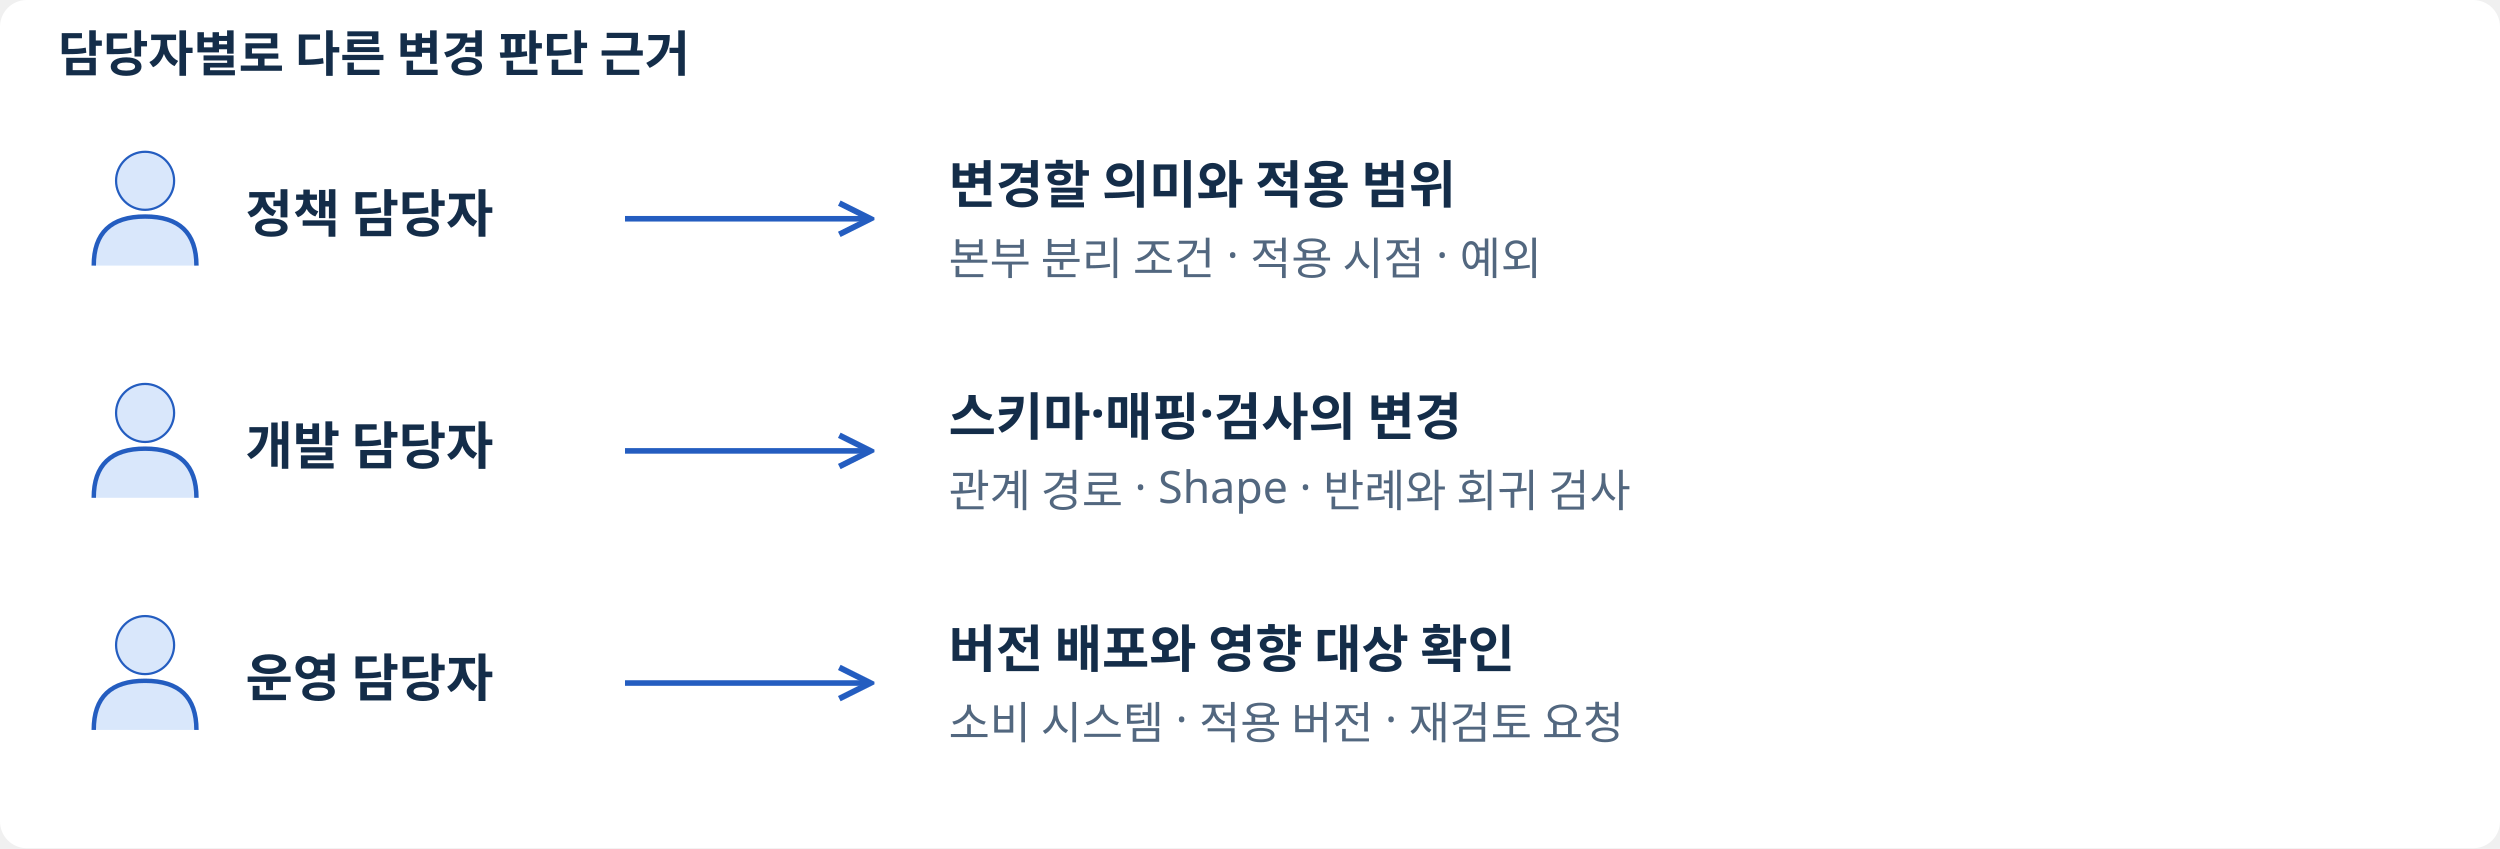
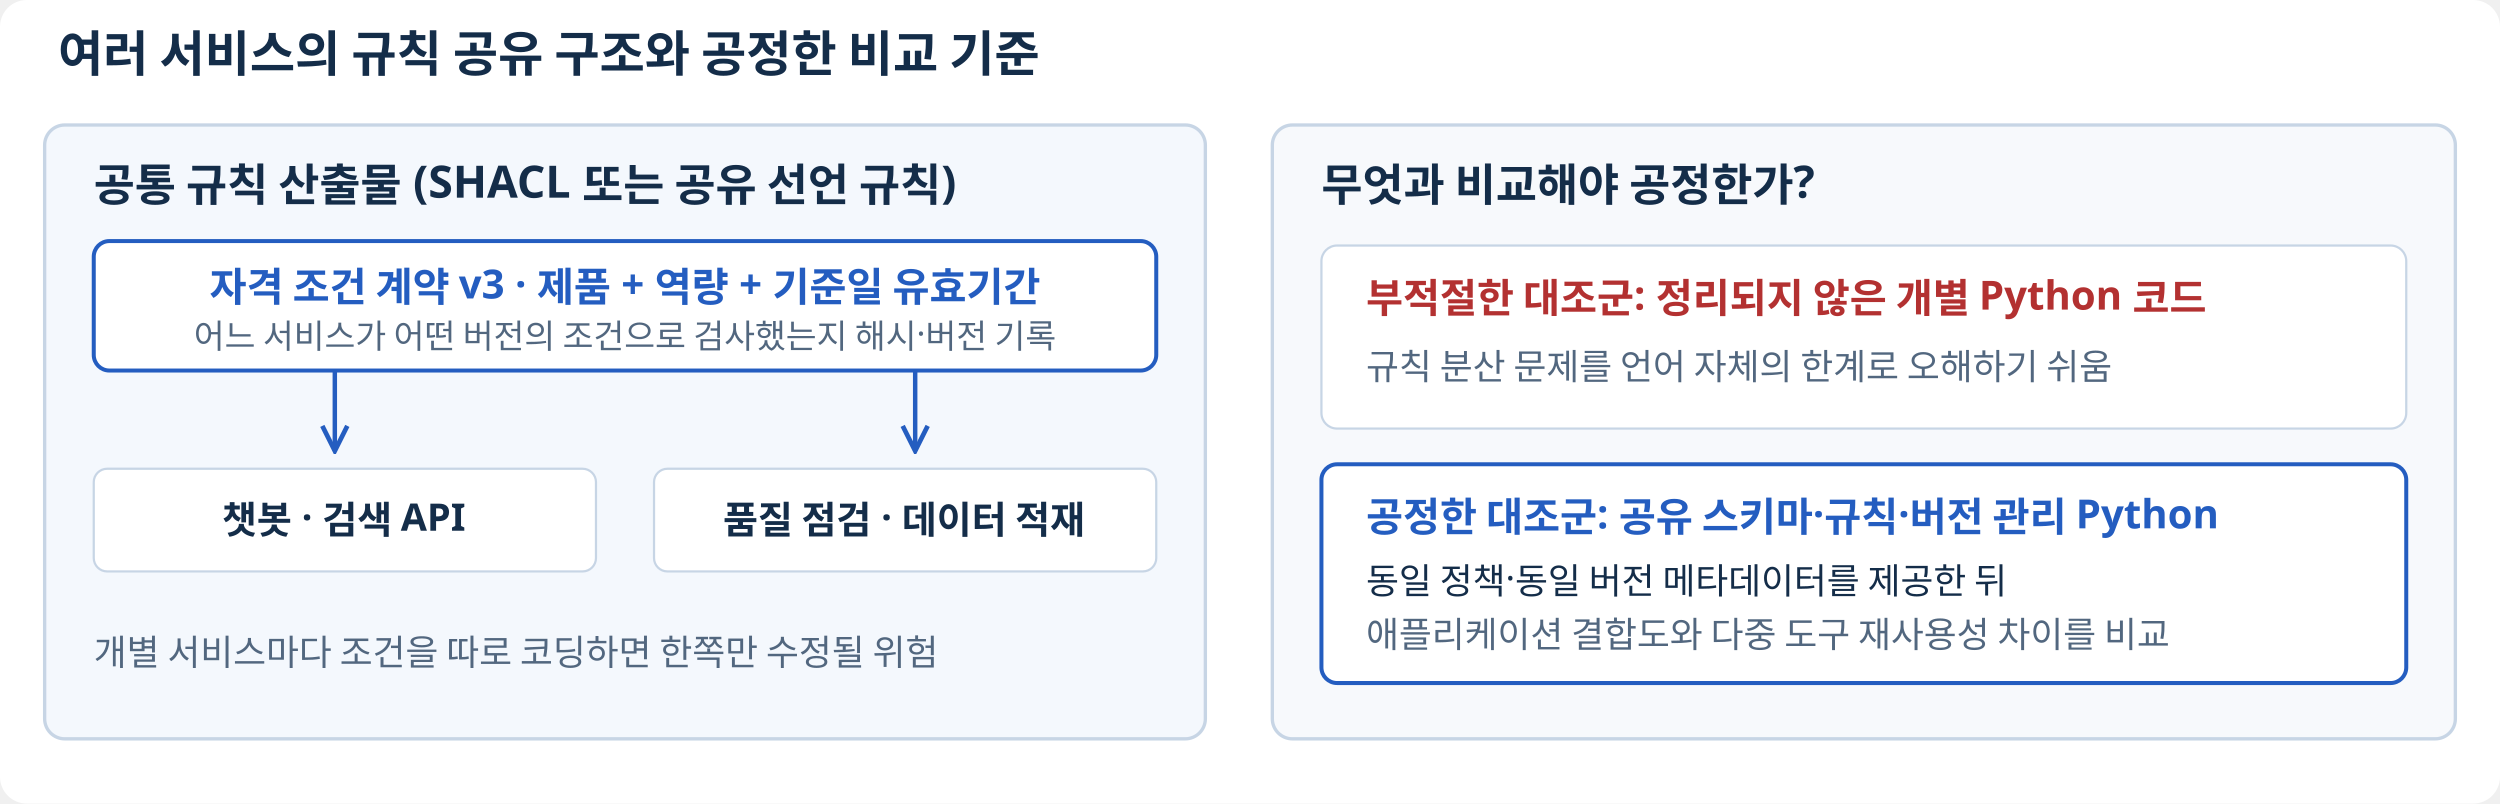
- <svg xmlns="http://www.w3.org/2000/svg" viewBox="0 0 1120 380" role="img" aria-labelledby="change-title change-desc" font-family="Pretendard, Noto Sans KR, sans-serif">
+ <svg xmlns="http://www.w3.org/2000/svg" viewBox="0 0 1120 360" role="img" aria-labelledby="change-title change-desc" font-family="Pretendard, Noto Sans KR, sans-serif">
  <defs>
    <marker id="change-arrow" viewBox="0 0 10 10" refX="9" refY="5" markerWidth="7" markerHeight="7" orient="auto">
      <path d="M1 1L9 5L1 9" fill="none" stroke="#245dc0" stroke-width="1.5" />
    </marker>
  </defs>
-   <rect width="1120" height="380" rx="12" fill="white" />
-   <text x="26" y="32" text-anchor="start" font-size="22" font-weight="700" fill="#142d49">담당자별로 다른 변경 판단 근거</text>
-   <circle cx="65" cy="81" r="13" fill="#d9e7fb" stroke="#245dc0" />
-   <path d="M42 119 Q42 97 65 97 Q88 97 88 119" fill="#d9e7fb" stroke="#245dc0" stroke-width="2" />
-   <text x="110" y="104" text-anchor="start" font-size="23" font-weight="600" fill="#142d49">정책 담당자</text>
-   <path d="M280 98 L390 98" fill="none" stroke="#245dc0" stroke-width="2.5" marker-end="url(#change-arrow)" />
-   <text x="425" y="91" text-anchor="start" font-size="23" font-weight="600" fill="#142d49">변경할 의미와 적용 범위</text>
-   <text x="425" y="123" text-anchor="start" font-size="20" font-weight="400" fill="#52677f">본부 분리 조건 · 적용 시점 · 예외</text>
-   <circle cx="65" cy="185" r="13" fill="#d9e7fb" stroke="#245dc0" />
-   <path d="M42 223 Q42 201 65 201 Q88 201 88 223" fill="#d9e7fb" stroke="#245dc0" stroke-width="2" />
-   <text x="110" y="208" text-anchor="start" font-size="23" font-weight="600" fill="#142d49">개발 담당자</text>
-   <path d="M280 202 L390 202" fill="none" stroke="#245dc0" stroke-width="2.5" marker-end="url(#change-arrow)" />
-   <text x="425" y="195" text-anchor="start" font-size="23" font-weight="600" fill="#142d49">스키마·매핑·검사의 변경</text>
-   <text x="425" y="227" text-anchor="start" font-size="20" font-weight="400" fill="#52677f">관계 경로 · Shape · 반례와 회귀 검사</text>
-   <circle cx="65" cy="289" r="13" fill="#d9e7fb" stroke="#245dc0" />
-   <path d="M42 327 Q42 305 65 305 Q88 305 88 327" fill="#d9e7fb" stroke="#245dc0" stroke-width="2" />
-   <text x="110" y="312" text-anchor="start" font-size="23" font-weight="600" fill="#142d49">운영 담당자</text>
-   <path d="M280 306 L390 306" fill="none" stroke="#245dc0" stroke-width="2.5" marker-end="url(#change-arrow)" />
-   <text x="425" y="299" text-anchor="start" font-size="23" font-weight="600" fill="#142d49">버전 배포와 영향 대상 확인</text>
-   <text x="425" y="331" text-anchor="start" font-size="20" font-weight="400" fill="#52677f">소비 시스템 · 적용 버전 · 재검토 요청</text>
+   <rect width="1120" height="360" rx="12" fill="white" />
+   <text x="26" y="32" text-anchor="start" font-size="22" font-weight="700" fill="#142d49">여러 서비스의 규칙 공유 구조와 공정한 비교 기준</text>
+   <rect x="20" y="56" width="520" height="275" rx="9" fill="#f4f8fd" stroke="#c7d5e5" stroke-width="1.5" />
+   <text x="42" y="90" font-size="20" font-weight="700" fill="#142d49">공통 규칙 산출물 (SHACL 또는 공유 선언 규칙)</text>
+   <rect x="42" y="108" width="476" height="58" rx="7" fill="#fff" stroke="#245dc0" stroke-width="1.8" />
+   <text x="280" y="135" text-anchor="middle" font-size="18" font-weight="700" fill="#245dc0">자격 조건 계약 v3 · 제품 + 역량 + 기준일 유효기간</text>
+   <text x="280" y="156" text-anchor="middle" font-size="15" fill="#52677f">어느 서비스가 어떤 버전의 조건으로 검사했는지 해시·버전 기록</text>
+   <path d="M150 166 V202" fill="none" stroke="#245dc0" stroke-width="2" marker-end="url(#change-arrow)" />
+   <path d="M410 166 V202" fill="none" stroke="#245dc0" stroke-width="2" marker-end="url(#change-arrow)" />
+   <rect x="42" y="210" width="225" height="46" rx="6" fill="#fff" stroke="#c7d5e5" />
+   <text x="154" y="239" text-anchor="middle" font-size="17" font-weight="600" fill="#142d49">챗봇 · 검색 API</text>
+   <rect x="293" y="210" width="225" height="46" rx="6" fill="#fff" stroke="#c7d5e5" />
+   <text x="405" y="239" text-anchor="middle" font-size="17" font-weight="600" fill="#142d49">품질 점검 · 데이터 적재</text>
+   <text x="42" y="298" font-size="16" fill="#52677f">개별 서비스마다 조건을 따로 코딩하면 한쪽만 수정될 위험</text>
+   <rect x="570" y="56" width="530" height="275" rx="9" fill="#f7f9fc" stroke="#c7d5e5" stroke-width="1.5" />
+   <text x="592" y="90" font-size="20" font-weight="700" fill="#142d49">무엇과 비교해야 공정한가?</text>
+   <rect x="592" y="110" width="486" height="82" rx="7" fill="#fff" stroke="#c7d5e5" />
+   <text x="612" y="140" font-size="18" font-weight="700" fill="#b33131">부적절한 대조군: 정리되지 않은 개별 Python 코드</text>
+   <text x="612" y="170" font-size="16" fill="#52677f">규칙 분산 문제를 언어 자체의 한계로 오해하기 쉬움</text>
+   <rect x="592" y="208" width="486" height="98" rx="7" fill="#fff" stroke="#245dc0" stroke-width="1.8" />
+   <text x="612" y="238" font-size="18" font-weight="700" fill="#245dc0">공정한 대조군: 공유 스키마·규칙·버전 관리 Python</text>
+   <text x="612" y="266" font-size="16" fill="#142d49">동일 정책·동일 버전 메타데이터를 제공한 뒤</text>
+   <text x="612" y="290" font-size="16" fill="#52677f">애플리케이션 결합도와 다중 도구 재사용성 차이를 비교</text>
</svg>
